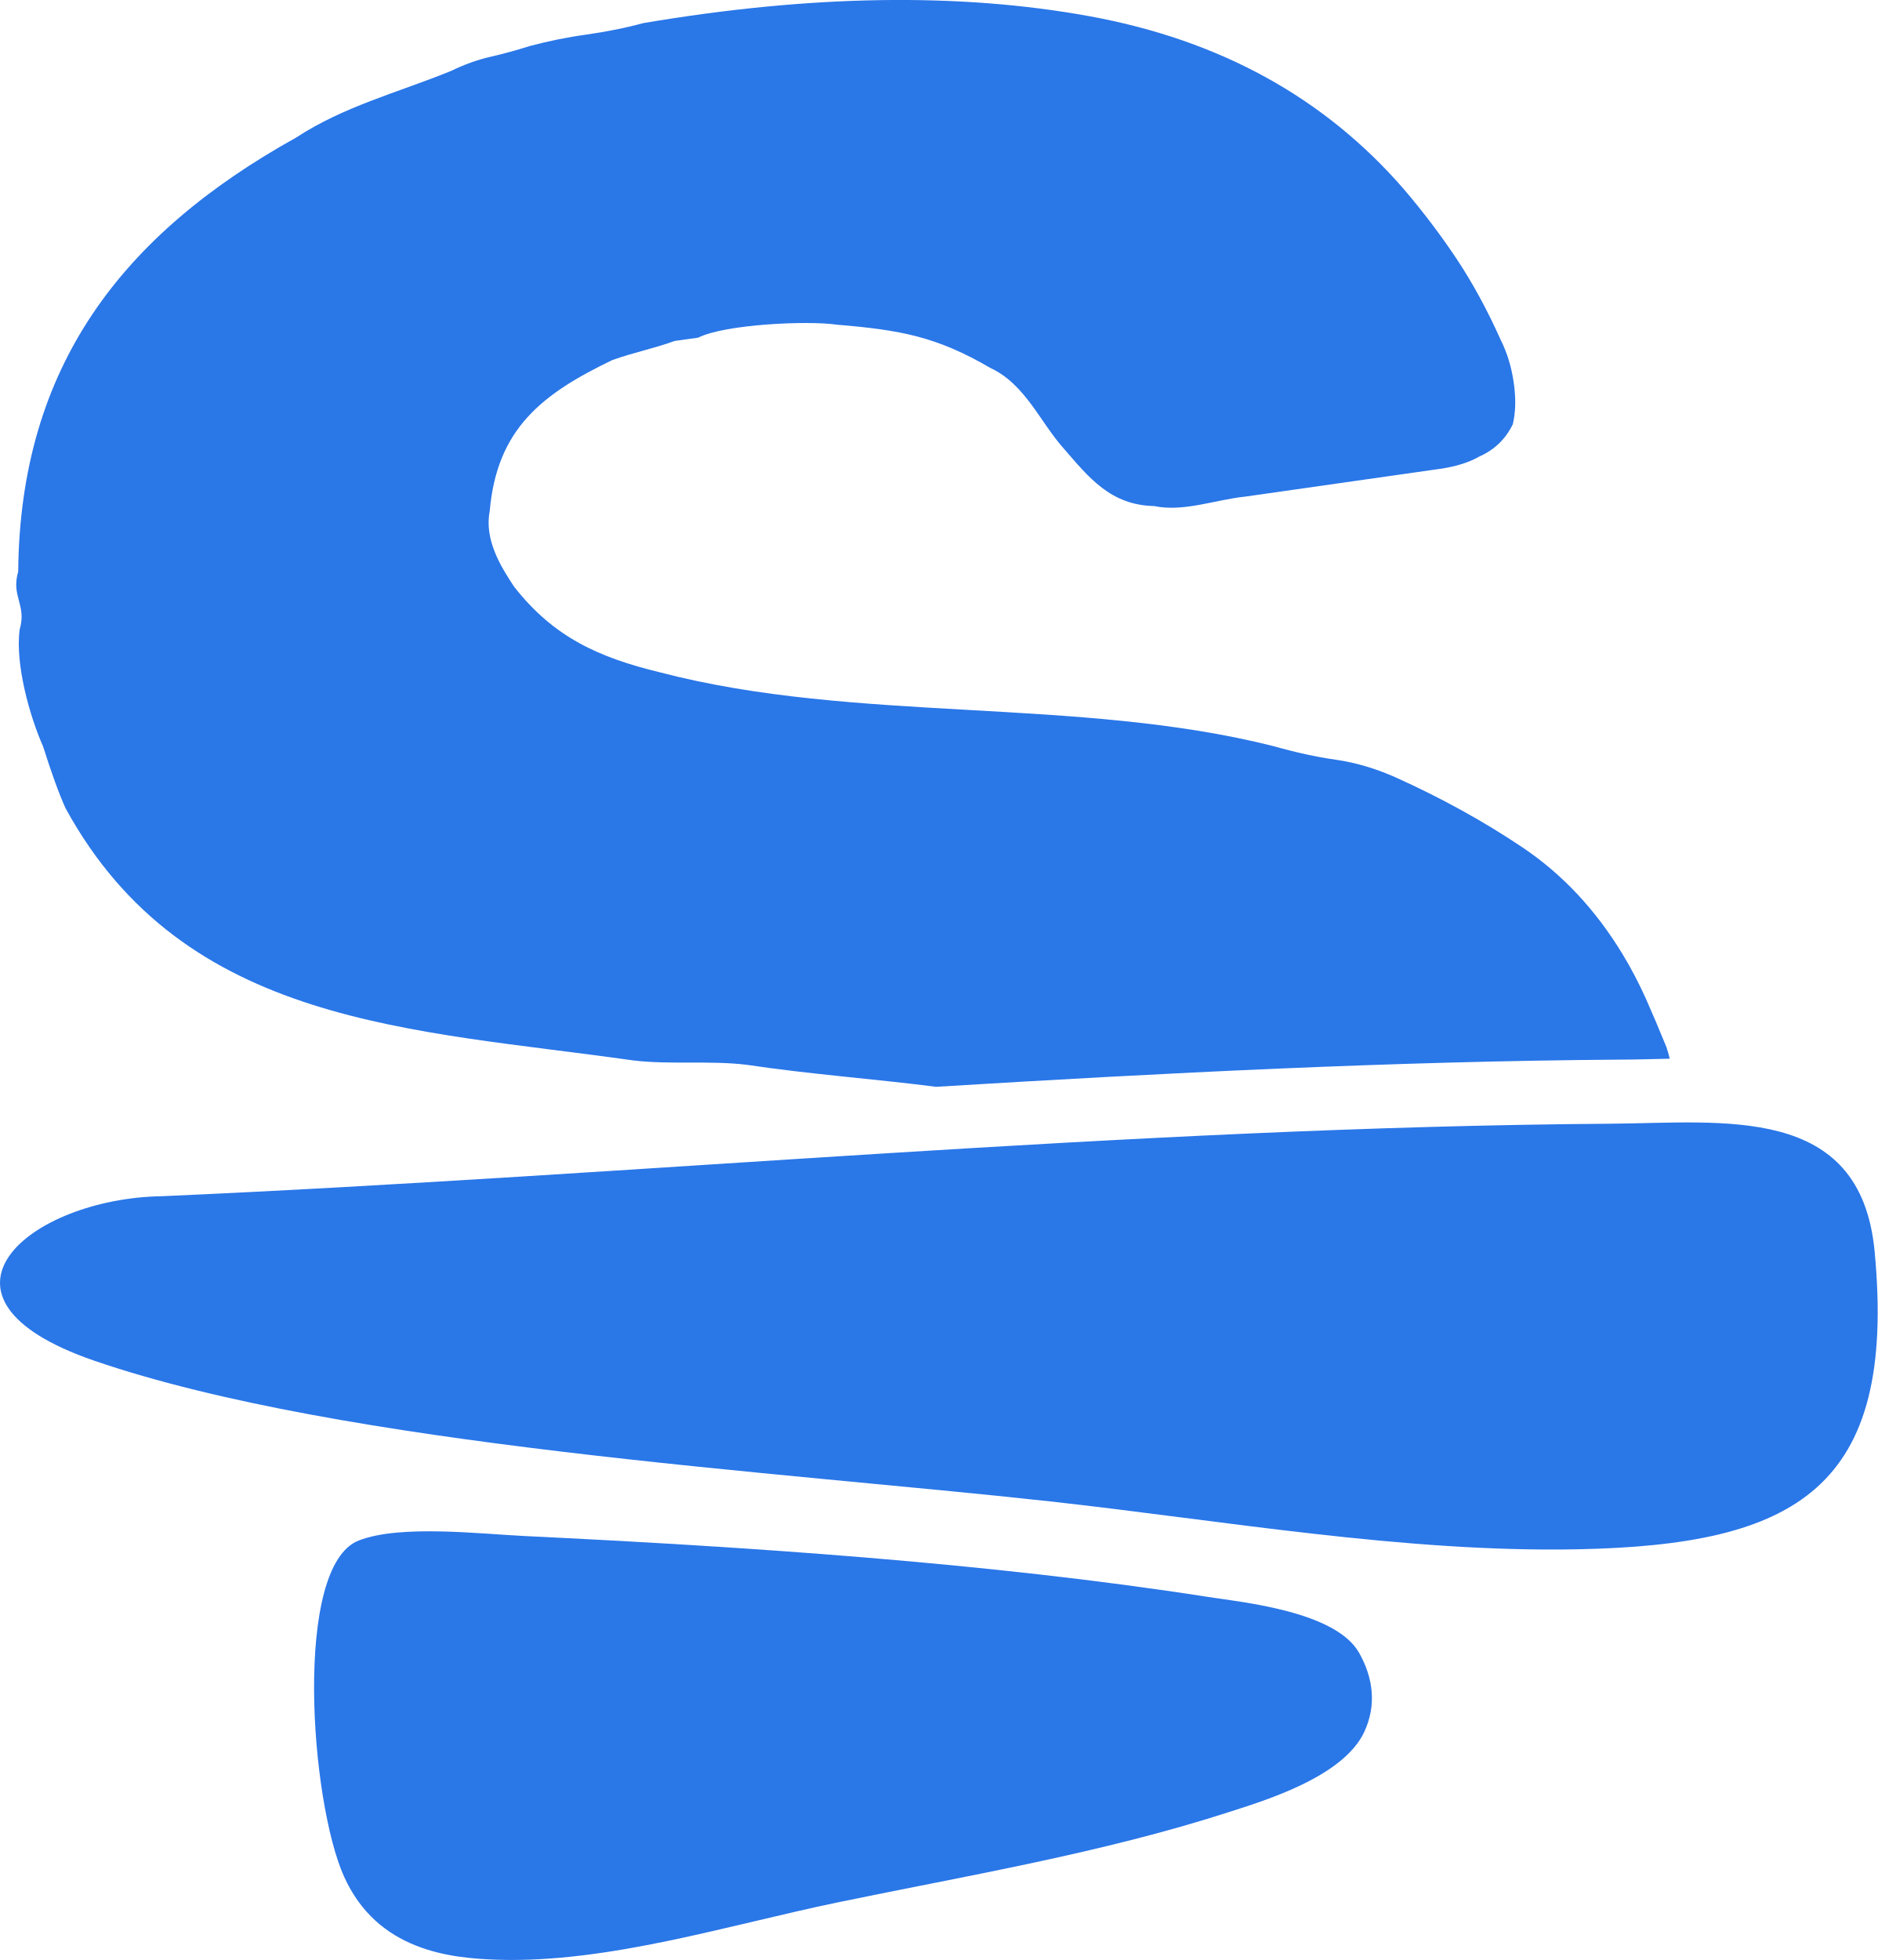
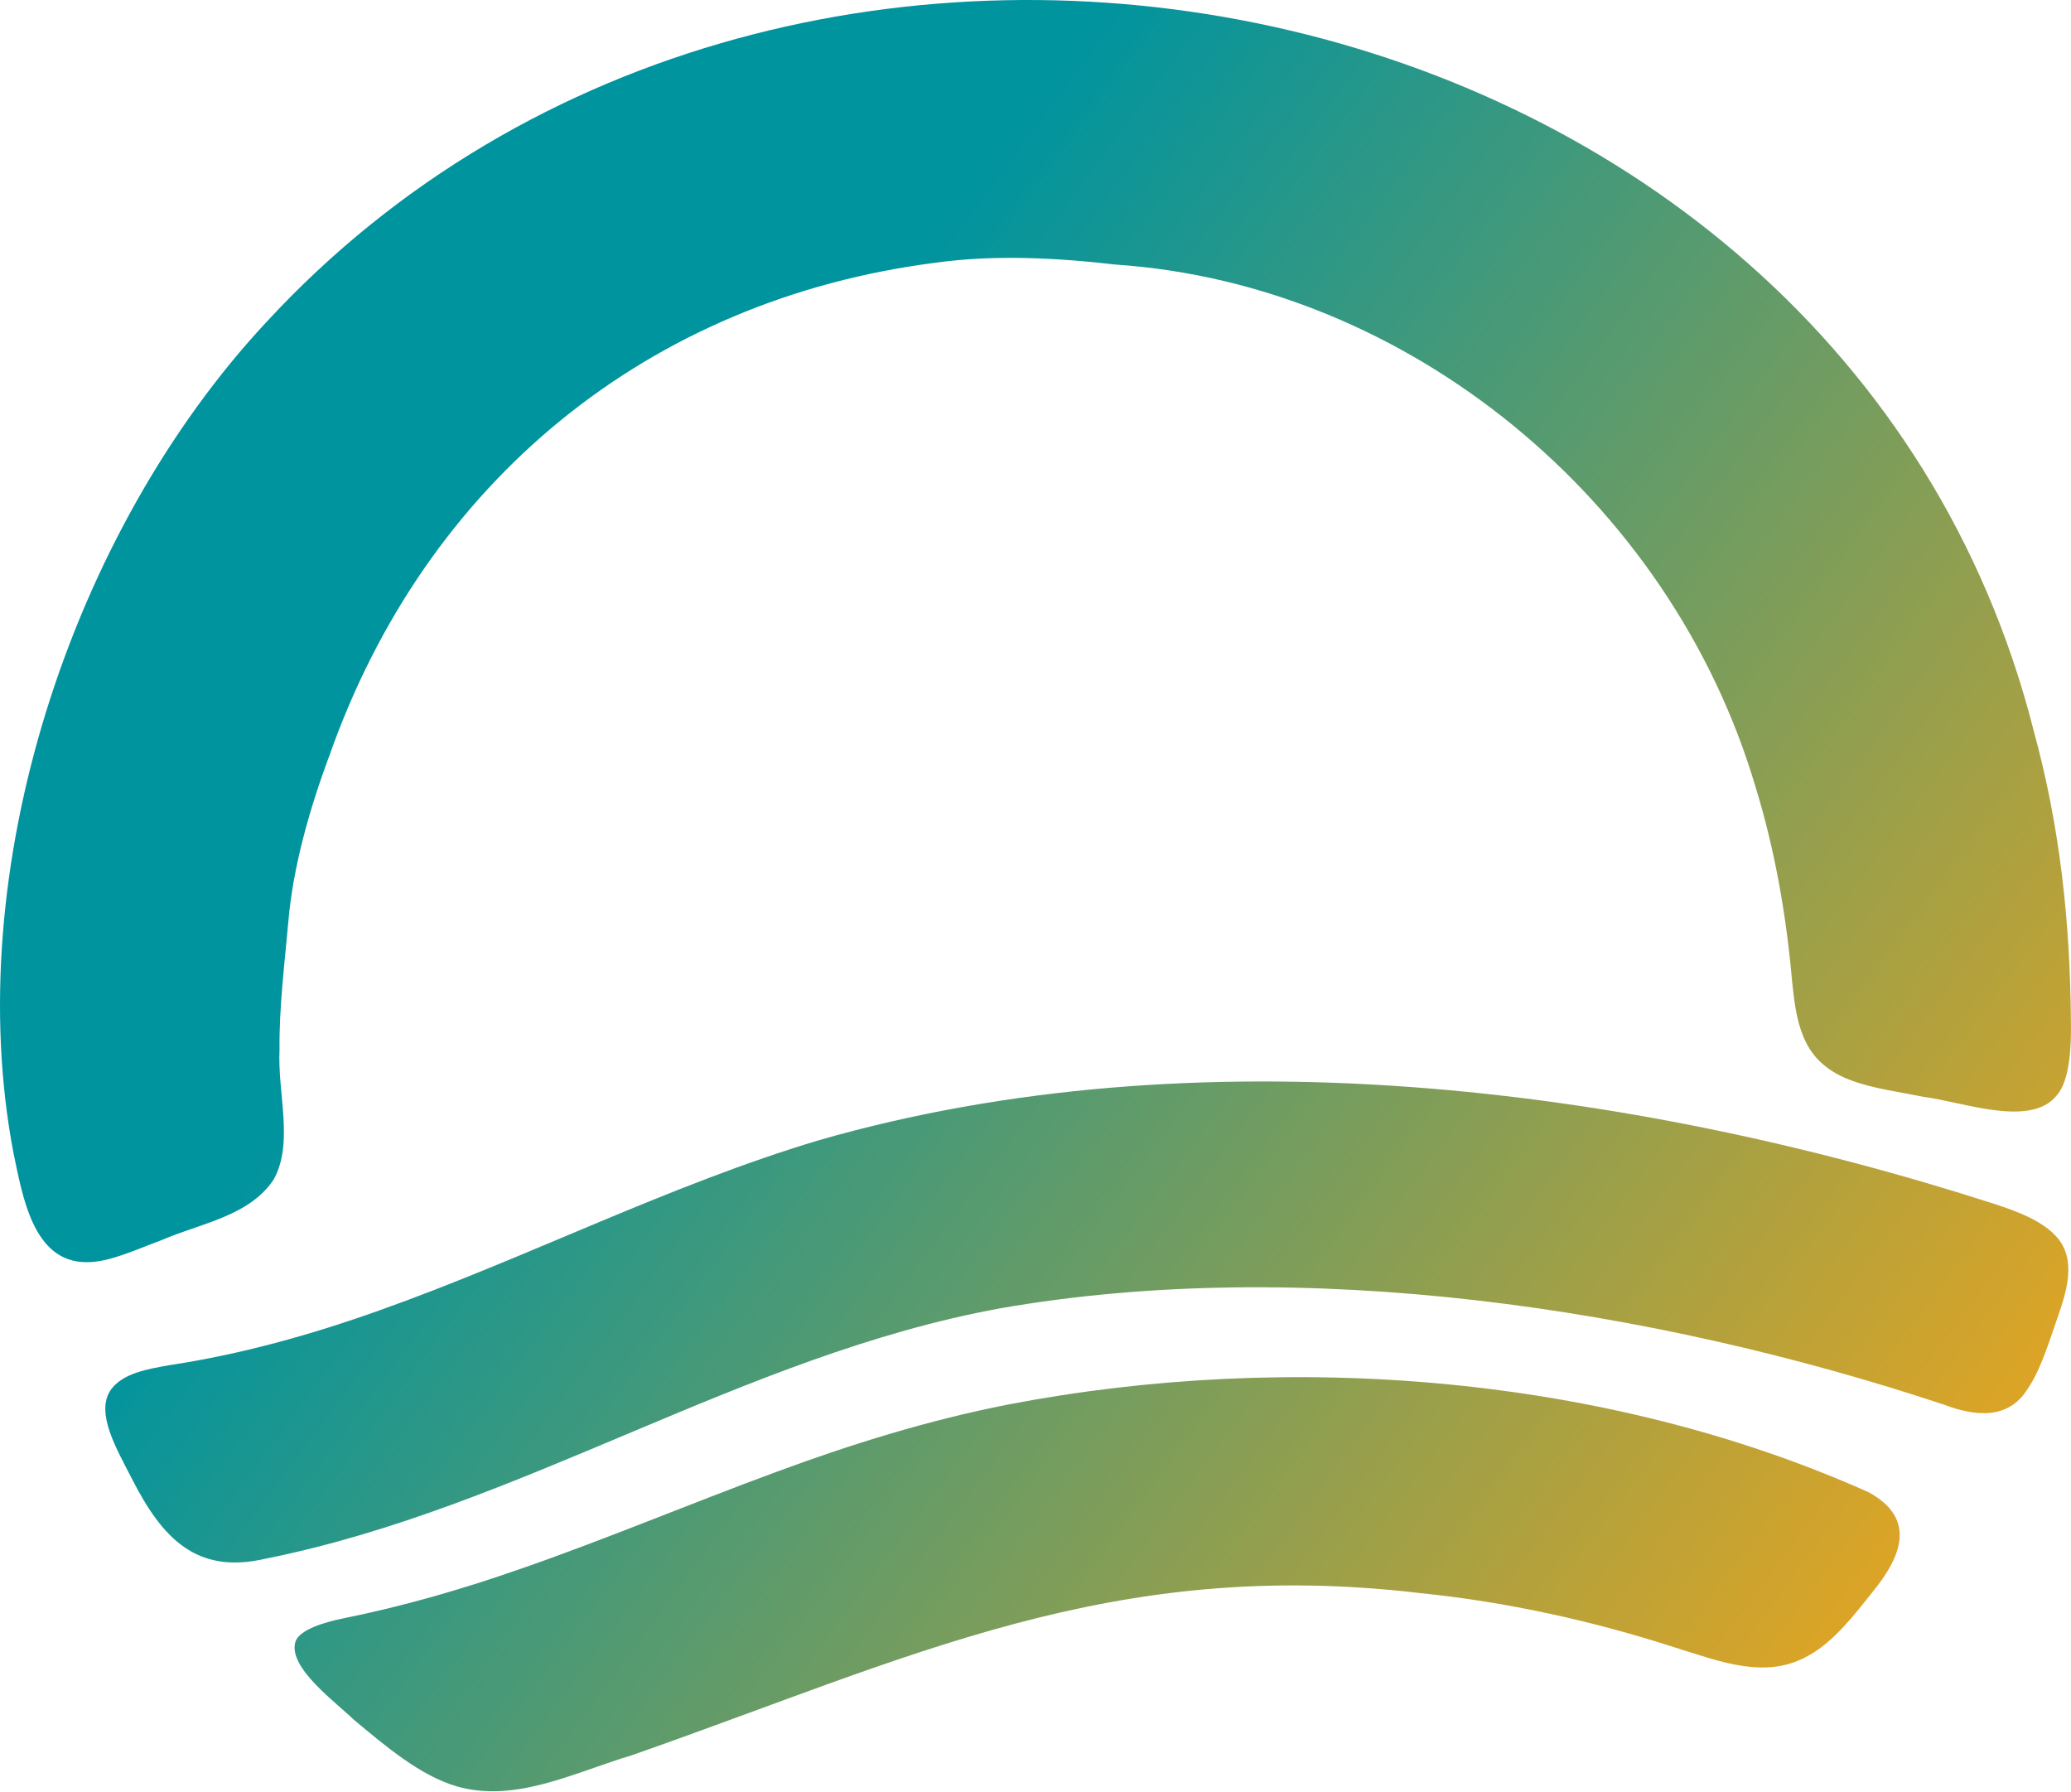
- <svg xmlns="http://www.w3.org/2000/svg" id="Layer_2" data-name="Layer 2" viewBox="0 0 221.83 231.49">
+ <svg xmlns="http://www.w3.org/2000/svg" xmlns:xlink="http://www.w3.org/1999/xlink" id="Layer_2" data-name="Layer 2" viewBox="0 0 634.75 548.96">
  <defs>
    <style>
      .cls-1 {
-         fill: #2a77e8;
+         fill: url(#linear-gradient-3);
+       }
+ 
+       .cls-2 {
+         fill: url(#linear-gradient-2);
+       }
+ 
+       .cls-3 {
+         fill: url(#linear-gradient);
      }
    </style>
+     <linearGradient id="linear-gradient" x1="-77.49" y1="-31.02" x2="632.04" y2="495.57" gradientUnits="userSpaceOnUse">
+       <stop offset=".4" stop-color="#00949f" />
+       <stop offset="1" stop-color="#f3a619" />
+     </linearGradient>
+     <linearGradient id="linear-gradient-2" x1="-146.87" y1="62.47" x2="562.65" y2="589.07" xlink:href="#linear-gradient" />
+     <linearGradient id="linear-gradient-3" x1="-179.49" y1="106.41" x2="530.04" y2="633.01" xlink:href="#linear-gradient" />
  </defs>
-   <g id="Layer_1-2" data-name="Layer 1">
+   <g id="Camada_1" data-name="Camada 1">
    <g>
-       <path class="cls-1" d="M196.87,123.68c-.83-2.04-1.64-3.95-2.43-5.73-.8-1.77-1.71-3.54-2.77-5.28-3.17-5.22-7.08-9.39-11.71-12.52-4.63-3.12-9.69-5.91-15.16-8.37-2.31-1.02-4.63-1.71-6.98-2.05-2.34-.33-4.77-.87-7.31-1.59-23.23-5.87-49.4-2.69-72.54-8.73-7.25-1.76-12.55-4.14-17.23-10.11-1.58-2.37-3.54-5.56-2.89-8.91.84-9.67,6.07-13.82,14.48-17.86,2.6-.93,4.77-1.32,7.37-2.26l2.78-.39c3.14-1.59,13.02-2.04,16.4-1.53,7.5.62,11.79,1.41,18.14,5.12,4.11,1.92,5.85,6.38,8.65,9.51,2.94,3.38,5.5,6.68,10.68,6.79,3.48.73,7.25-.76,10.78-1.12l17.47-2.49c1.84-.27,3.7-.53,5.55-.79,1.85-.27,3.4-.75,4.65-1.47,1.77-.79,3.08-2.06,3.92-3.8.33-1.4.38-3.02.11-4.88-.26-1.85-.77-3.53-1.53-5.05-1.59-3.55-3.33-6.75-5.21-9.58-1.89-2.84-3.97-5.58-6.23-8.23-9.38-10.83-21.75-17.63-37.13-20.44-15.39-2.81-32.97-2.54-52.74.81-2.09.57-4.31,1.01-6.69,1.35-2.38.33-4.62.8-6.69,1.35-1.55.49-3.11.92-4.68,1.28-1.57.36-3.11.92-4.62,1.66-6.38,2.59-12.66,4.17-18.33,7.88C14.41,27.68,2.37,43.29,2.15,67.51c-.87,2.99,1.04,3.88.17,6.87-.54,4.05,1.19,10.23,2.77,13.78.98,3.1,1.86,5.55,2.66,7.31,14.09,25.77,41.03,26.07,67.02,29.77,4.36.53,9.08-.01,13.44.52,7.48,1.12,14.95,1.65,22.38,2.6,27.04-1.65,54.06-3.02,80.78-3.21,1.92,0,3.9-.07,5.89-.11-.13-.51-.26-.97-.39-1.36Z" />
-       <path class="cls-1" d="M42.37,181.95c4.87-1.91,14.28-.79,19.68-.53,25.96,1.25,54.76,3.15,80.67,7.19,4.06.63,15.07,1.7,17.84,6.6,1.7,3.01,2.06,6.22.61,9.34-2.49,5.34-11.84,8.13-15.93,9.45-15.01,4.86-30.96,7.51-46.2,10.67-12.9,2.67-27.17,7.2-40.24,6.79-5.65-.18-14.2-1.06-18.15-9.81-4.01-8.9-6.02-36.67,1.72-39.7Z" />
-       <path class="cls-1" d="M190.15,132.72c13.45-.09,29.65-2.44,31.31,15.07,2.67,28.1-9.38,34.67-35,35.19-20.5.42-42.14-3.42-62.47-5.66-32.07-3.53-83.51-6.53-112.85-16.61-21.7-7.46-7.67-19.19,8.01-19.43,56.53-2.49,114.45-8.16,171-8.56Z" />
+       <path class="cls-3" d="M623.22,223.55C563.59-10.19,242.39-75.34,81.72,98.63l-.2.21C21.7,163.12-12.32,266.91,4.14,353.42c2.76,12.91,5.91,33.45,22.4,33.39,6.75.09,14.91-3.75,23.07-6.79,11.75-5.11,27.07-7.31,34.41-18.78,6.01-11.28,1.02-26.13,1.65-39.54-.14-13.06,1.56-26.34,2.7-39.2,1.39-16.56,6.47-34.59,12.61-50.99,29.51-83.79,97.59-139.72,185.73-150.99,17.82-2.49,37.03-1.55,55.18.56,89.62,6.03,170.13,72.24,196.12,159.91,6,19.41,9.47,39.49,11.27,59.81.58,5.62,1.23,11.45,3.33,16.61,5.89,14.91,21.97,15.65,36.96,18.75,11.61,1.38,32.58,9.58,40.72-.35,4.04-4.39,4.57-14.75,4.43-22.55-.22-31.13-3.41-60.34-11.51-89.7Z" />
+       <path class="cls-2" d="M611.36,368.99c-112.79-36.35-244.6-52.75-360.17-19.61-46.11,13.75-89.68,36.15-134.97,52.23-20.97,7.48-42.4,13.47-64.5,16.8-6.29,1.16-14.03,2.33-17.76,7.52l-.1.15c-4.66,7.02,1.97,18.12,6.56,27.09,9.22,18.11,19.7,29.44,40.84,24.54,78.31-15.64,146.32-62.32,225.24-76.74,92.71-16.24,199.75-.21,289.08,29.43,9.81,3.72,20.01,4.78,25.91-4.8,3.91-5.63,6.62-14.58,9.15-21.86,2.71-7.74,5.83-17.39-.03-24.38-4.56-5.3-12.5-8.16-19.25-10.36Z" />
+       <path class="cls-1" d="M554.68,507.17c7.38-4.16,13.6-12.15,19.44-19.53,8.4-10.31,13.63-22.22-1.5-30.37-80.4-35.92-177.44-43.41-263.74-26.81-24.2,4.75-47.75,12.05-70.92,20.62-26.38,9.7-52.41,20.72-78.96,29.91-17.7,6.18-35.73,11.36-54.1,15.05-5.02,1.02-13.22,3.34-14.34,7.11l-.05.13c-2.23,7.87,12.73,18.64,18,23.81,9.65,8.03,20.35,17.17,31.6,20.4,18,5.1,35.94-4.3,53.56-9.57,85.61-29.97,146.8-60.9,241.6-49.69,26.59,2.7,52.97,8.55,77.83,16.58,14.24,4.42,28.37,10.18,41.58,2.35Z" />
    </g>
  </g>
</svg>
